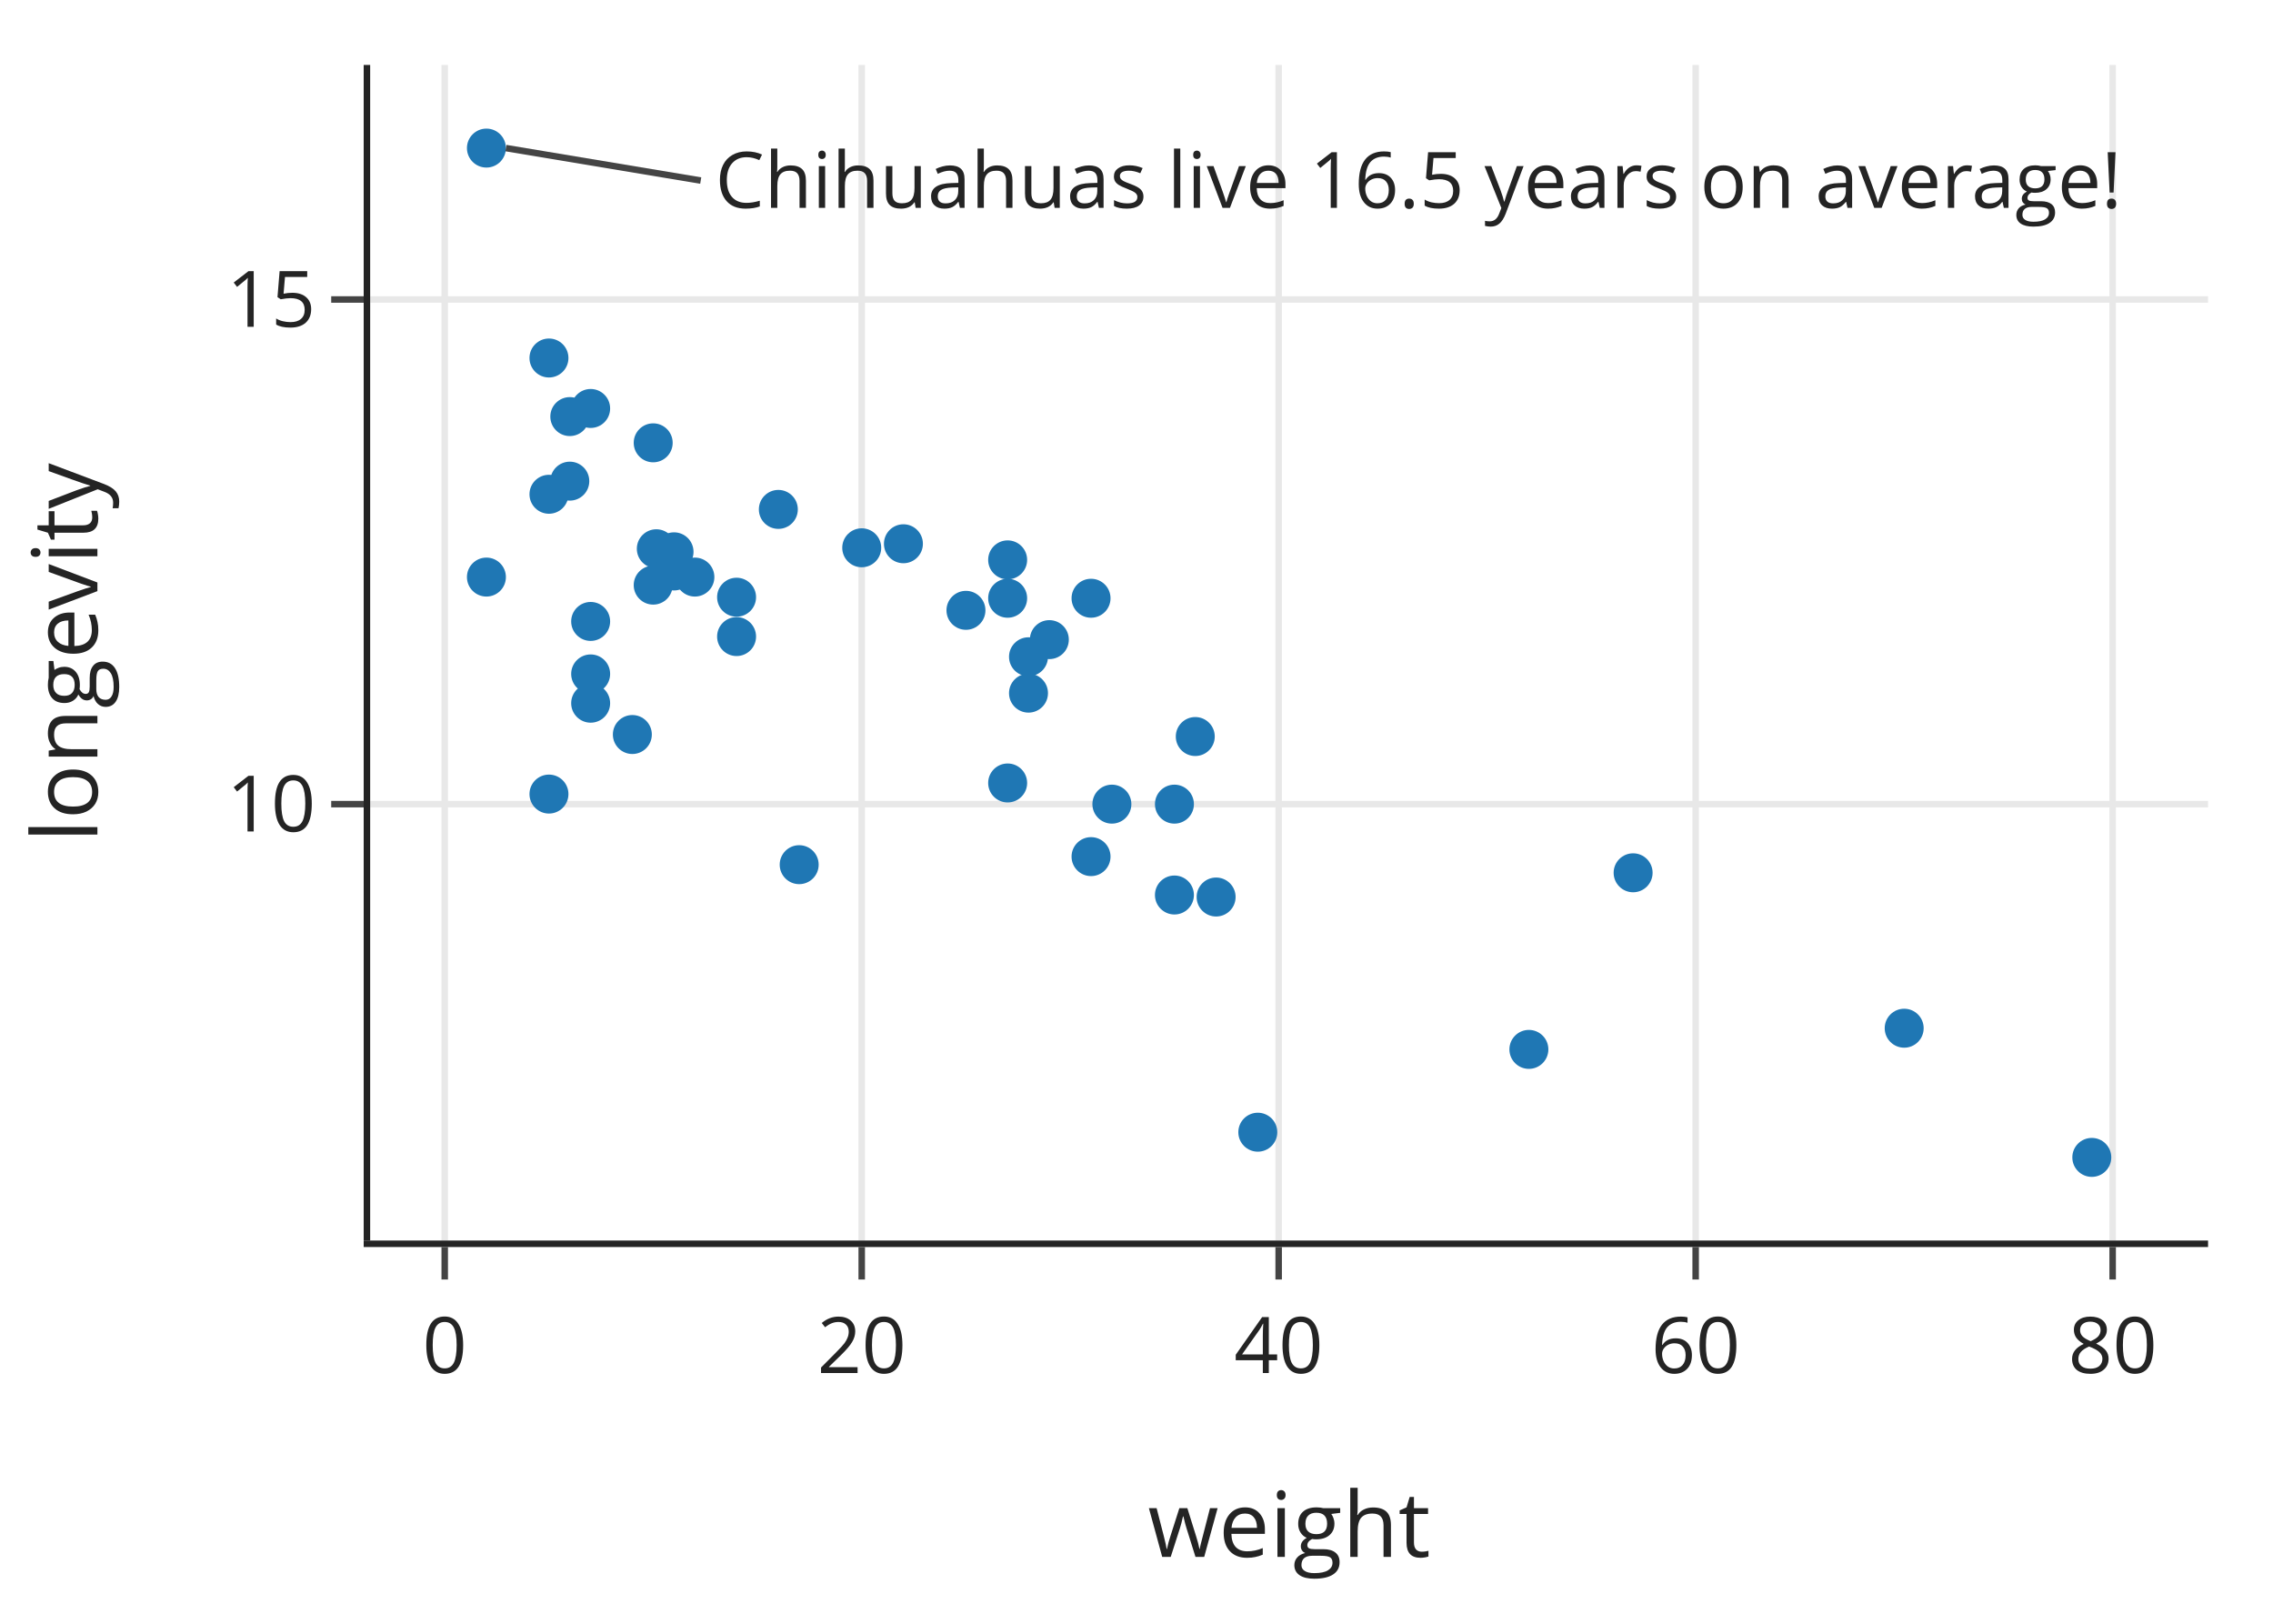
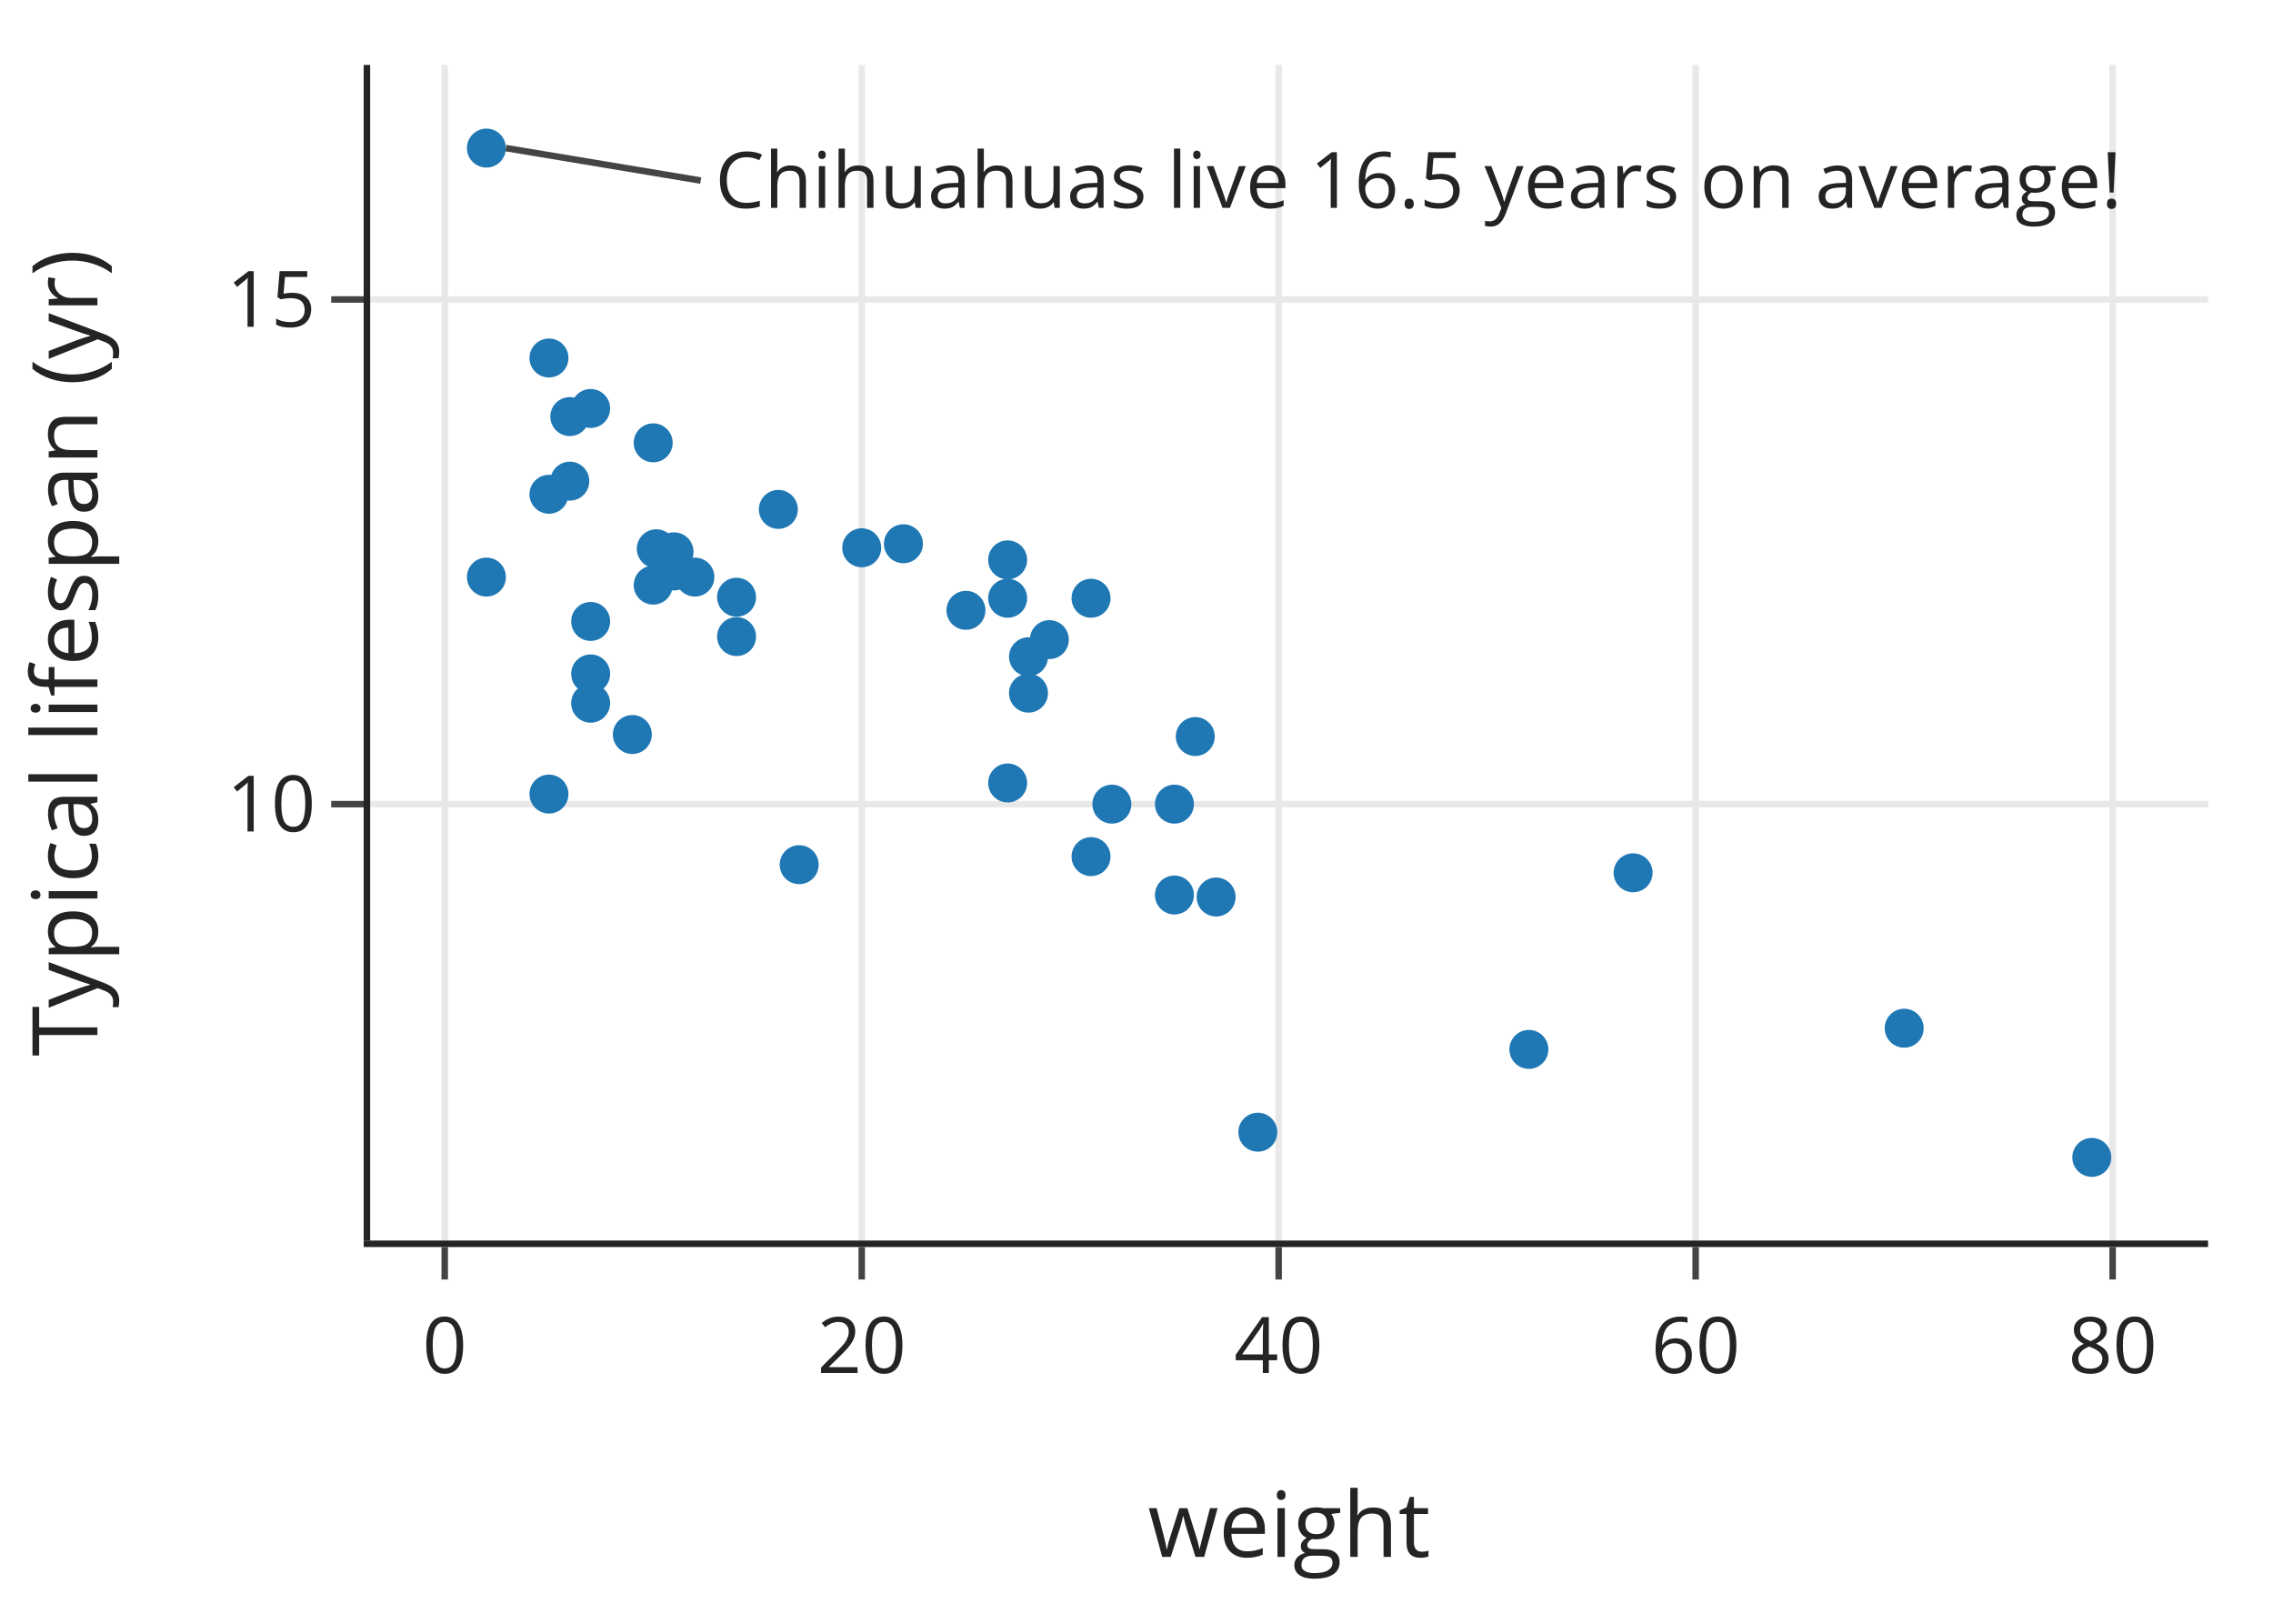
<svg xmlns="http://www.w3.org/2000/svg" class="main-svg" width="350" height="250" style="" viewBox="0 0 350 250">
  <rect x="0" y="0" width="350" height="250" style="fill: rgb(255, 255, 255); fill-opacity: 1;" />
-   <defs id="defs-2cc446">
+   <defs id="defs-e56d1b">
    <g class="clips">
-       <clipPath id="clip2cc446xyplot" class="plotclip">
+       <clipPath id="clipe56d1bxyplot" class="plotclip">
        <rect width="283" height="181" />
      </clipPath>
-       <clipPath class="axesclip" id="clip2cc446x">
+       <clipPath class="axesclip" id="clipe56d1bx">
        <rect x="57" y="0" width="283" height="250" />
      </clipPath>
-       <clipPath class="axesclip" id="clip2cc446y">
+       <clipPath class="axesclip" id="clipe56d1by">
        <rect x="0" y="10" width="350" height="181" />
      </clipPath>
-       <clipPath class="axesclip" id="clip2cc446xy">
+       <clipPath class="axesclip" id="clipe56d1bxy">
        <rect x="57" y="10" width="283" height="181" />
      </clipPath>
    </g>
    <g class="gradients" />
    <g class="patterns" />
  </defs>
  <g class="bglayer" />
  <g class="layer-below">
    <g class="imagelayer" />
    <g class="shapelayer" />
  </g>
  <g class="cartesianlayer">
    <g class="subplot xy">
      <g class="layer-subplot">
        <g class="shapelayer" />
        <g class="imagelayer" />
      </g>
      <g class="gridlayer">
        <g class="x">
          <path class="xgrid crisp" transform="translate(68.48,0)" d="M0,10v181" style="stroke: rgb(232, 232, 232); stroke-opacity: 1; stroke-width: 1px;" />
          <path class="xgrid crisp" transform="translate(132.69,0)" d="M0,10v181" style="stroke: rgb(232, 232, 232); stroke-opacity: 1; stroke-width: 1px;" />
          <path class="xgrid crisp" transform="translate(196.89,0)" d="M0,10v181" style="stroke: rgb(232, 232, 232); stroke-opacity: 1; stroke-width: 1px;" />
          <path class="xgrid crisp" transform="translate(261.1,0)" d="M0,10v181" style="stroke: rgb(232, 232, 232); stroke-opacity: 1; stroke-width: 1px;" />
          <path class="xgrid crisp" transform="translate(325.31,0)" d="M0,10v181" style="stroke: rgb(232, 232, 232); stroke-opacity: 1; stroke-width: 1px;" />
        </g>
        <g class="y">
          <path class="ygrid crisp" transform="translate(0,123.81)" d="M57,0h283" style="stroke: rgb(232, 232, 232); stroke-opacity: 1; stroke-width: 1px;" />
          <path class="ygrid crisp" transform="translate(0,46.11)" d="M57,0h283" style="stroke: rgb(232, 232, 232); stroke-opacity: 1; stroke-width: 1px;" />
        </g>
      </g>
      <g class="zerolinelayer" />
      <path class="xlines-below" />
      <path class="ylines-below" />
      <g class="overlines-below" />
      <g class="xaxislayer-below" />
      <g class="yaxislayer-below" />
      <g class="overaxes-below" />
-       <g class="plot" transform="translate(57,10)" clip-path="url(#clip2cc446xyplot)">
+       <g class="plot" transform="translate(57,10)" clip-path="url(#clipe56d1bxyplot)">
        <g class="scatterlayer mlayer">
-           <g class="trace scatter tracec913aa" style="stroke-miterlimit: 2; opacity: 1;">
+           <g class="trace scatter tracefa7a99" style="stroke-miterlimit: 2; opacity: 1;">
            <g class="fills" />
            <g class="errorbars" />
            <g class="lines" />
            <g class="points">
              <path class="point" transform="translate(62.85,68.43)" d="M3,0A3,3 0 1,1 0,-3A3,3 0 0,1 3,0Z" style="opacity: 1; stroke-width: 0px; fill: rgb(31, 119, 180); fill-opacity: 1;" />
              <path class="point" transform="translate(30.74,54.14)" d="M3,0A3,3 0 1,1 0,-3A3,3 0 0,1 3,0Z" style="opacity: 1; stroke-width: 0px; fill: rgb(31, 119, 180); fill-opacity: 1;" />
              <path class="point" transform="translate(56.42,88.01)" d="M3,0A3,3 0 1,1 0,-3A3,3 0 0,1 3,0Z" style="opacity: 1; stroke-width: 0px; fill: rgb(31, 119, 180); fill-opacity: 1;" />
              <path class="point" transform="translate(46.79,74.96)" d="M3,0A3,3 0 1,1 0,-3A3,3 0 0,1 3,0Z" style="opacity: 1; stroke-width: 0px; fill: rgb(31, 119, 180); fill-opacity: 1;" />
              <path class="point" transform="translate(44.06,74.49)" d="M3,0A3,3 0 1,1 0,-3A3,3 0 0,1 3,0Z" style="opacity: 1; stroke-width: 0px; fill: rgb(31, 119, 180); fill-opacity: 1;" />
              <path class="point" transform="translate(82.11,73.72)" d="M3,0A3,3 0 1,1 0,-3A3,3 0 0,1 3,0Z" style="opacity: 1; stroke-width: 0px; fill: rgb(31, 119, 180); fill-opacity: 1;" />
              <path class="point" transform="translate(33.95,52.89)" d="M3,0A3,3 0 1,1 0,-3A3,3 0 0,1 3,0Z" style="opacity: 1; stroke-width: 0px; fill: rgb(31, 119, 180); fill-opacity: 1;" />
              <path class="point" transform="translate(33.95,85.68)" d="M3,0A3,3 0 1,1 0,-3A3,3 0 0,1 3,0Z" style="opacity: 1; stroke-width: 0px; fill: rgb(31, 119, 180); fill-opacity: 1;" />
              <path class="point" transform="translate(17.9,12.8)" d="M3,0A3,3 0 1,1 0,-3A3,3 0 0,1 3,0Z" style="opacity: 1; stroke-width: 0px; fill: rgb(31, 119, 180); fill-opacity: 1;" />
              <path class="point" transform="translate(75.69,74.34)" d="M3,0A3,3 0 1,1 0,-3A3,3 0 0,1 3,0Z" style="opacity: 1; stroke-width: 0px; fill: rgb(31, 119, 180); fill-opacity: 1;" />
              <path class="point" transform="translate(101.37,91.12)" d="M3,0A3,3 0 1,1 0,-3A3,3 0 0,1 3,0Z" style="opacity: 1; stroke-width: 0px; fill: rgb(31, 119, 180); fill-opacity: 1;" />
              <path class="point" transform="translate(98.16,76.2)" d="M3,0A3,3 0 1,1 0,-3A3,3 0 0,1 3,0Z" style="opacity: 1; stroke-width: 0px; fill: rgb(31, 119, 180); fill-opacity: 1;" />
              <path class="point" transform="translate(27.53,45.12)" d="M3,0A3,3 0 1,1 0,-3A3,3 0 0,1 3,0Z" style="opacity: 1; stroke-width: 0px; fill: rgb(31, 119, 180); fill-opacity: 1;" />
              <path class="point" transform="translate(111,82.11)" d="M3,0A3,3 0 1,1 0,-3A3,3 0 0,1 3,0Z" style="opacity: 1; stroke-width: 0px; fill: rgb(31, 119, 180); fill-opacity: 1;" />
              <path class="point" transform="translate(17.9,78.85)" d="M3,0A3,3 0 1,1 0,-3A3,3 0 0,1 3,0Z" style="opacity: 1; stroke-width: 0px; fill: rgb(31, 119, 180); fill-opacity: 1;" />
              <path class="point" transform="translate(30.74,64.08)" d="M3,0A3,3 0 1,1 0,-3A3,3 0 0,1 3,0Z" style="opacity: 1; stroke-width: 0px; fill: rgb(31, 119, 180); fill-opacity: 1;" />
              <path class="point" transform="translate(104.58,88.48)" d="M3,0A3,3 0 1,1 0,-3A3,3 0 0,1 3,0Z" style="opacity: 1; stroke-width: 0px; fill: rgb(31, 119, 180); fill-opacity: 1;" />
              <path class="point" transform="translate(98.16,82.11)" d="M3,0A3,3 0 1,1 0,-3A3,3 0 0,1 3,0Z" style="opacity: 1; stroke-width: 0px; fill: rgb(31, 119, 180); fill-opacity: 1;" />
              <path class="point" transform="translate(111,121.89)" d="M3,0A3,3 0 1,1 0,-3A3,3 0 0,1 3,0Z" style="opacity: 1; stroke-width: 0px; fill: rgb(31, 119, 180); fill-opacity: 1;" />
              <path class="point" transform="translate(46.79,77.91)" d="M3,0A3,3 0 1,1 0,-3A3,3 0 0,1 3,0Z" style="opacity: 1; stroke-width: 0px; fill: rgb(31, 119, 180); fill-opacity: 1;" />
              <path class="point" transform="translate(101.37,96.72)" d="M3,0A3,3 0 1,1 0,-3A3,3 0 0,1 3,0Z" style="opacity: 1; stroke-width: 0px; fill: rgb(31, 119, 180); fill-opacity: 1;" />
              <path class="point" transform="translate(33.95,98.27)" d="M3,0A3,3 0 1,1 0,-3A3,3 0 0,1 3,0Z" style="opacity: 1; stroke-width: 0px; fill: rgb(31, 119, 180); fill-opacity: 1;" />
              <path class="point" transform="translate(27.53,66.1)" d="M3,0A3,3 0 1,1 0,-3A3,3 0 0,1 3,0Z" style="opacity: 1; stroke-width: 0px; fill: rgb(31, 119, 180); fill-opacity: 1;" />
              <path class="point" transform="translate(27.53,112.26)" d="M3,0A3,3 0 1,1 0,-3A3,3 0 0,1 3,0Z" style="opacity: 1; stroke-width: 0px; fill: rgb(31, 119, 180); fill-opacity: 1;" />
              <path class="point" transform="translate(33.95,93.76)" d="M3,0A3,3 0 1,1 0,-3A3,3 0 0,1 3,0Z" style="opacity: 1; stroke-width: 0px; fill: rgb(31, 119, 180); fill-opacity: 1;" />
              <path class="point" transform="translate(43.58,58.18)" d="M3,0A3,3 0 1,1 0,-3A3,3 0 0,1 3,0Z" style="opacity: 1; stroke-width: 0px; fill: rgb(31, 119, 180); fill-opacity: 1;" />
              <path class="point" transform="translate(56.42,81.95)" d="M3,0A3,3 0 1,1 0,-3A3,3 0 0,1 3,0Z" style="opacity: 1; stroke-width: 0px; fill: rgb(31, 119, 180); fill-opacity: 1;" />
              <path class="point" transform="translate(50,78.85)" d="M3,0A3,3 0 1,1 0,-3A3,3 0 0,1 3,0Z" style="opacity: 1; stroke-width: 0px; fill: rgb(31, 119, 180); fill-opacity: 1;" />
              <path class="point" transform="translate(114.21,113.81)" d="M3,0A3,3 0 1,1 0,-3A3,3 0 0,1 3,0Z" style="opacity: 1; stroke-width: 0px; fill: rgb(31, 119, 180); fill-opacity: 1;" />
              <path class="point" transform="translate(43.58,80.09)" d="M3,0A3,3 0 1,1 0,-3A3,3 0 0,1 3,0Z" style="opacity: 1; stroke-width: 0px; fill: rgb(31, 119, 180); fill-opacity: 1;" />
              <path class="point" transform="translate(123.84,113.81)" d="M3,0A3,3 0 1,1 0,-3A3,3 0 0,1 3,0Z" style="opacity: 1; stroke-width: 0px; fill: rgb(31, 119, 180); fill-opacity: 1;" />
              <path class="point" transform="translate(40.37,103.09)" d="M3,0A3,3 0 1,1 0,-3A3,3 0 0,1 3,0Z" style="opacity: 1; stroke-width: 0px; fill: rgb(31, 119, 180); fill-opacity: 1;" />
              <path class="point" transform="translate(66.06,123.13)" d="M3,0A3,3 0 1,1 0,-3A3,3 0 0,1 3,0Z" style="opacity: 1; stroke-width: 0px; fill: rgb(31, 119, 180); fill-opacity: 1;" />
              <path class="point" transform="translate(91.74,83.97)" d="M3,0A3,3 0 1,1 0,-3A3,3 0 0,1 3,0Z" style="opacity: 1; stroke-width: 0px; fill: rgb(31, 119, 180); fill-opacity: 1;" />
              <path class="point" transform="translate(194.47,124.38)" d="M3,0A3,3 0 1,1 0,-3A3,3 0 0,1 3,0Z" style="opacity: 1; stroke-width: 0px; fill: rgb(31, 119, 180); fill-opacity: 1;" />
              <path class="point" transform="translate(123.84,127.8)" d="M3,0A3,3 0 1,1 0,-3A3,3 0 0,1 3,0Z" style="opacity: 1; stroke-width: 0px; fill: rgb(31, 119, 180); fill-opacity: 1;" />
              <path class="point" transform="translate(130.26,128.11)" d="M3,0A3,3 0 1,1 0,-3A3,3 0 0,1 3,0Z" style="opacity: 1; stroke-width: 0px; fill: rgb(31, 119, 180); fill-opacity: 1;" />
              <path class="point" transform="translate(98.16,110.55)" d="M3,0A3,3 0 1,1 0,-3A3,3 0 0,1 3,0Z" style="opacity: 1; stroke-width: 0px; fill: rgb(31, 119, 180); fill-opacity: 1;" />
              <path class="point" transform="translate(127.05,103.4)" d="M3,0A3,3 0 1,1 0,-3A3,3 0 0,1 3,0Z" style="opacity: 1; stroke-width: 0px; fill: rgb(31, 119, 180); fill-opacity: 1;" />
              <path class="point" transform="translate(136.68,164.32)" d="M3,0A3,3 0 1,1 0,-3A3,3 0 0,1 3,0Z" style="opacity: 1; stroke-width: 0px; fill: rgb(31, 119, 180); fill-opacity: 1;" />
              <path class="point" transform="translate(178.42,151.57)" d="M3,0A3,3 0 1,1 0,-3A3,3 0 0,1 3,0Z" style="opacity: 1; stroke-width: 0px; fill: rgb(31, 119, 180); fill-opacity: 1;" />
              <path class="point" transform="translate(265.1,168.2)" d="M3,0A3,3 0 1,1 0,-3A3,3 0 0,1 3,0Z" style="opacity: 1; stroke-width: 0px; fill: rgb(31, 119, 180); fill-opacity: 1;" />
              <path class="point" transform="translate(236.21,148.31)" d="M3,0A3,3 0 1,1 0,-3A3,3 0 0,1 3,0Z" style="opacity: 1; stroke-width: 0px; fill: rgb(31, 119, 180); fill-opacity: 1;" />
            </g>
            <g class="text" />
          </g>
        </g>
      </g>
      <g class="overplot" />
      <path class="xlines-above crisp" d="M56,191.5H340" style="fill: none; stroke-width: 1px; stroke: rgb(36, 36, 36); stroke-opacity: 1;" />
      <path class="ylines-above crisp" d="M56.5,10V191" style="fill: none; stroke-width: 1px; stroke: rgb(36, 36, 36); stroke-opacity: 1;" />
      <g class="overlines-above" />
      <g class="xaxislayer-above">
        <path class="xtick ticks crisp" d="M0,192v5" transform="translate(68.48,0)" style="stroke: rgb(68, 68, 68); stroke-opacity: 1; stroke-width: 1px;" />
        <path class="xtick ticks crisp" d="M0,192v5" transform="translate(132.69,0)" style="stroke: rgb(68, 68, 68); stroke-opacity: 1; stroke-width: 1px;" />
        <path class="xtick ticks crisp" d="M0,192v5" transform="translate(196.89,0)" style="stroke: rgb(68, 68, 68); stroke-opacity: 1; stroke-width: 1px;" />
        <path class="xtick ticks crisp" d="M0,192v5" transform="translate(261.1,0)" style="stroke: rgb(68, 68, 68); stroke-opacity: 1; stroke-width: 1px;" />
        <path class="xtick ticks crisp" d="M0,192v5" transform="translate(325.31,0)" style="stroke: rgb(68, 68, 68); stroke-opacity: 1; stroke-width: 1px;" />
        <g class="xtick">
          <text text-anchor="middle" x="0" y="211.4" transform="translate(68.48,0)" style="font-family: 'Open Sans', verdana, arial, sans-serif; font-size: 12px; fill: rgb(36, 36, 36); fill-opacity: 1; white-space: pre; opacity: 1;">0</text>
        </g>
        <g class="xtick">
          <text text-anchor="middle" x="0" y="211.4" style="font-family: 'Open Sans', verdana, arial, sans-serif; font-size: 12px; fill: rgb(36, 36, 36); fill-opacity: 1; white-space: pre; opacity: 1;" transform="translate(132.69,0)">20</text>
        </g>
        <g class="xtick">
          <text text-anchor="middle" x="0" y="211.4" style="font-family: 'Open Sans', verdana, arial, sans-serif; font-size: 12px; fill: rgb(36, 36, 36); fill-opacity: 1; white-space: pre; opacity: 1;" transform="translate(196.89,0)">40</text>
        </g>
        <g class="xtick">
          <text text-anchor="middle" x="0" y="211.4" style="font-family: 'Open Sans', verdana, arial, sans-serif; font-size: 12px; fill: rgb(36, 36, 36); fill-opacity: 1; white-space: pre; opacity: 1;" transform="translate(261.1,0)">60</text>
        </g>
        <g class="xtick">
          <text text-anchor="middle" x="0" y="211.4" style="font-family: 'Open Sans', verdana, arial, sans-serif; font-size: 12px; fill: rgb(36, 36, 36); fill-opacity: 1; white-space: pre; opacity: 1;" transform="translate(325.31,0)">80</text>
        </g>
      </g>
      <g class="yaxislayer-above">
        <path class="ytick ticks crisp" d="M56,0h-5" transform="translate(0,123.81)" style="stroke: rgb(68, 68, 68); stroke-opacity: 1; stroke-width: 1px;" />
        <path class="ytick ticks crisp" d="M56,0h-5" transform="translate(0,46.11)" style="stroke: rgb(68, 68, 68); stroke-opacity: 1; stroke-width: 1px;" />
        <g class="ytick">
          <text text-anchor="end" x="48.6" y="4.2" transform="translate(0,123.81)" style="font-family: 'Open Sans', verdana, arial, sans-serif; font-size: 12px; fill: rgb(36, 36, 36); fill-opacity: 1; white-space: pre; opacity: 1;">10</text>
        </g>
        <g class="ytick">
          <text text-anchor="end" x="48.6" y="4.2" style="font-family: 'Open Sans', verdana, arial, sans-serif; font-size: 12px; fill: rgb(36, 36, 36); fill-opacity: 1; white-space: pre; opacity: 1;" transform="translate(0,46.11)">15</text>
        </g>
      </g>
      <g class="overaxes-above" />
    </g>
  </g>
  <g class="polarlayer" />
  <g class="smithlayer" />
  <g class="ternarylayer" />
  <g class="geolayer" />
  <g class="funnelarealayer" />
  <g class="pielayer" />
  <g class="iciclelayer" />
  <g class="treemaplayer" />
  <g class="sunburstlayer" />
  <g class="glimages" />
-   <defs id="topdefs-2cc446">
+   <defs id="topdefs-e56d1b">
    <g class="clips" />
  </defs>
  <g class="layer-above">
    <g class="imagelayer" />
    <g class="shapelayer" />
  </g>
  <g class="infolayer">
    <g class="g-gtitle" />
    <g class="g-xtitle">
      <text class="xtitle" x="198.5" y="239.706" text-anchor="middle" style="font-family: 'Open Sans', verdana, arial, sans-serif; font-size: 14px; fill: rgb(36, 36, 36); opacity: 1; font-weight: normal; white-space: pre;">weight</text>
    </g>
    <g class="g-ytitle" transform="translate(4.924805,0)">
-       <text class="ytitle" transform="rotate(-90,10.075,100.5)" x="10.075" y="100.5" text-anchor="middle" style="font-family: 'Open Sans', verdana, arial, sans-serif; font-size: 14px; fill: rgb(36, 36, 36); opacity: 1; font-weight: normal; white-space: pre;">longevity</text>
+       <text class="ytitle" transform="rotate(-90,10.075,100.5)" x="10.075" y="100.5" text-anchor="middle" style="font-family: 'Open Sans', verdana, arial, sans-serif; font-size: 14px; fill: rgb(36, 36, 36); opacity: 1; font-weight: normal; white-space: pre;">Typical lifespan (yr)</text>
    </g>
    <g class="annotation" data-index="0" style="opacity: 1;">
      <g class="annotation-text-g" transform="rotate(0,218.4,27.8)">
        <g class="cursor-pointer" transform="translate(108,17)">
          <rect class="bg" x="0.5" y="0.5" width="220" height="20" style="stroke-width: 1px; stroke: rgb(0, 0, 0); stroke-opacity: 0; fill: rgb(0, 0, 0); fill-opacity: 0;" />
          <text class="annotation-text" text-anchor="middle" x="110.438" y="15" style="font-family: 'Open Sans', verdana, arial, sans-serif; font-size: 12px; fill: rgb(36, 36, 36); fill-opacity: 1; white-space: pre;">Chihuahuas live 16.5 years on average!</text>
        </g>
      </g>
      <g class="annotation-arrow-g" style="opacity: 1;">
        <path d="M107.9,27.8L77.9,22.8" style="stroke-width: 1px; stroke: rgb(68, 68, 68); stroke-opacity: 1; stroke-dasharray: 0px, 0px, 30.414px, 30.414px;" />
      </g>
    </g>
  </g>
</svg>
